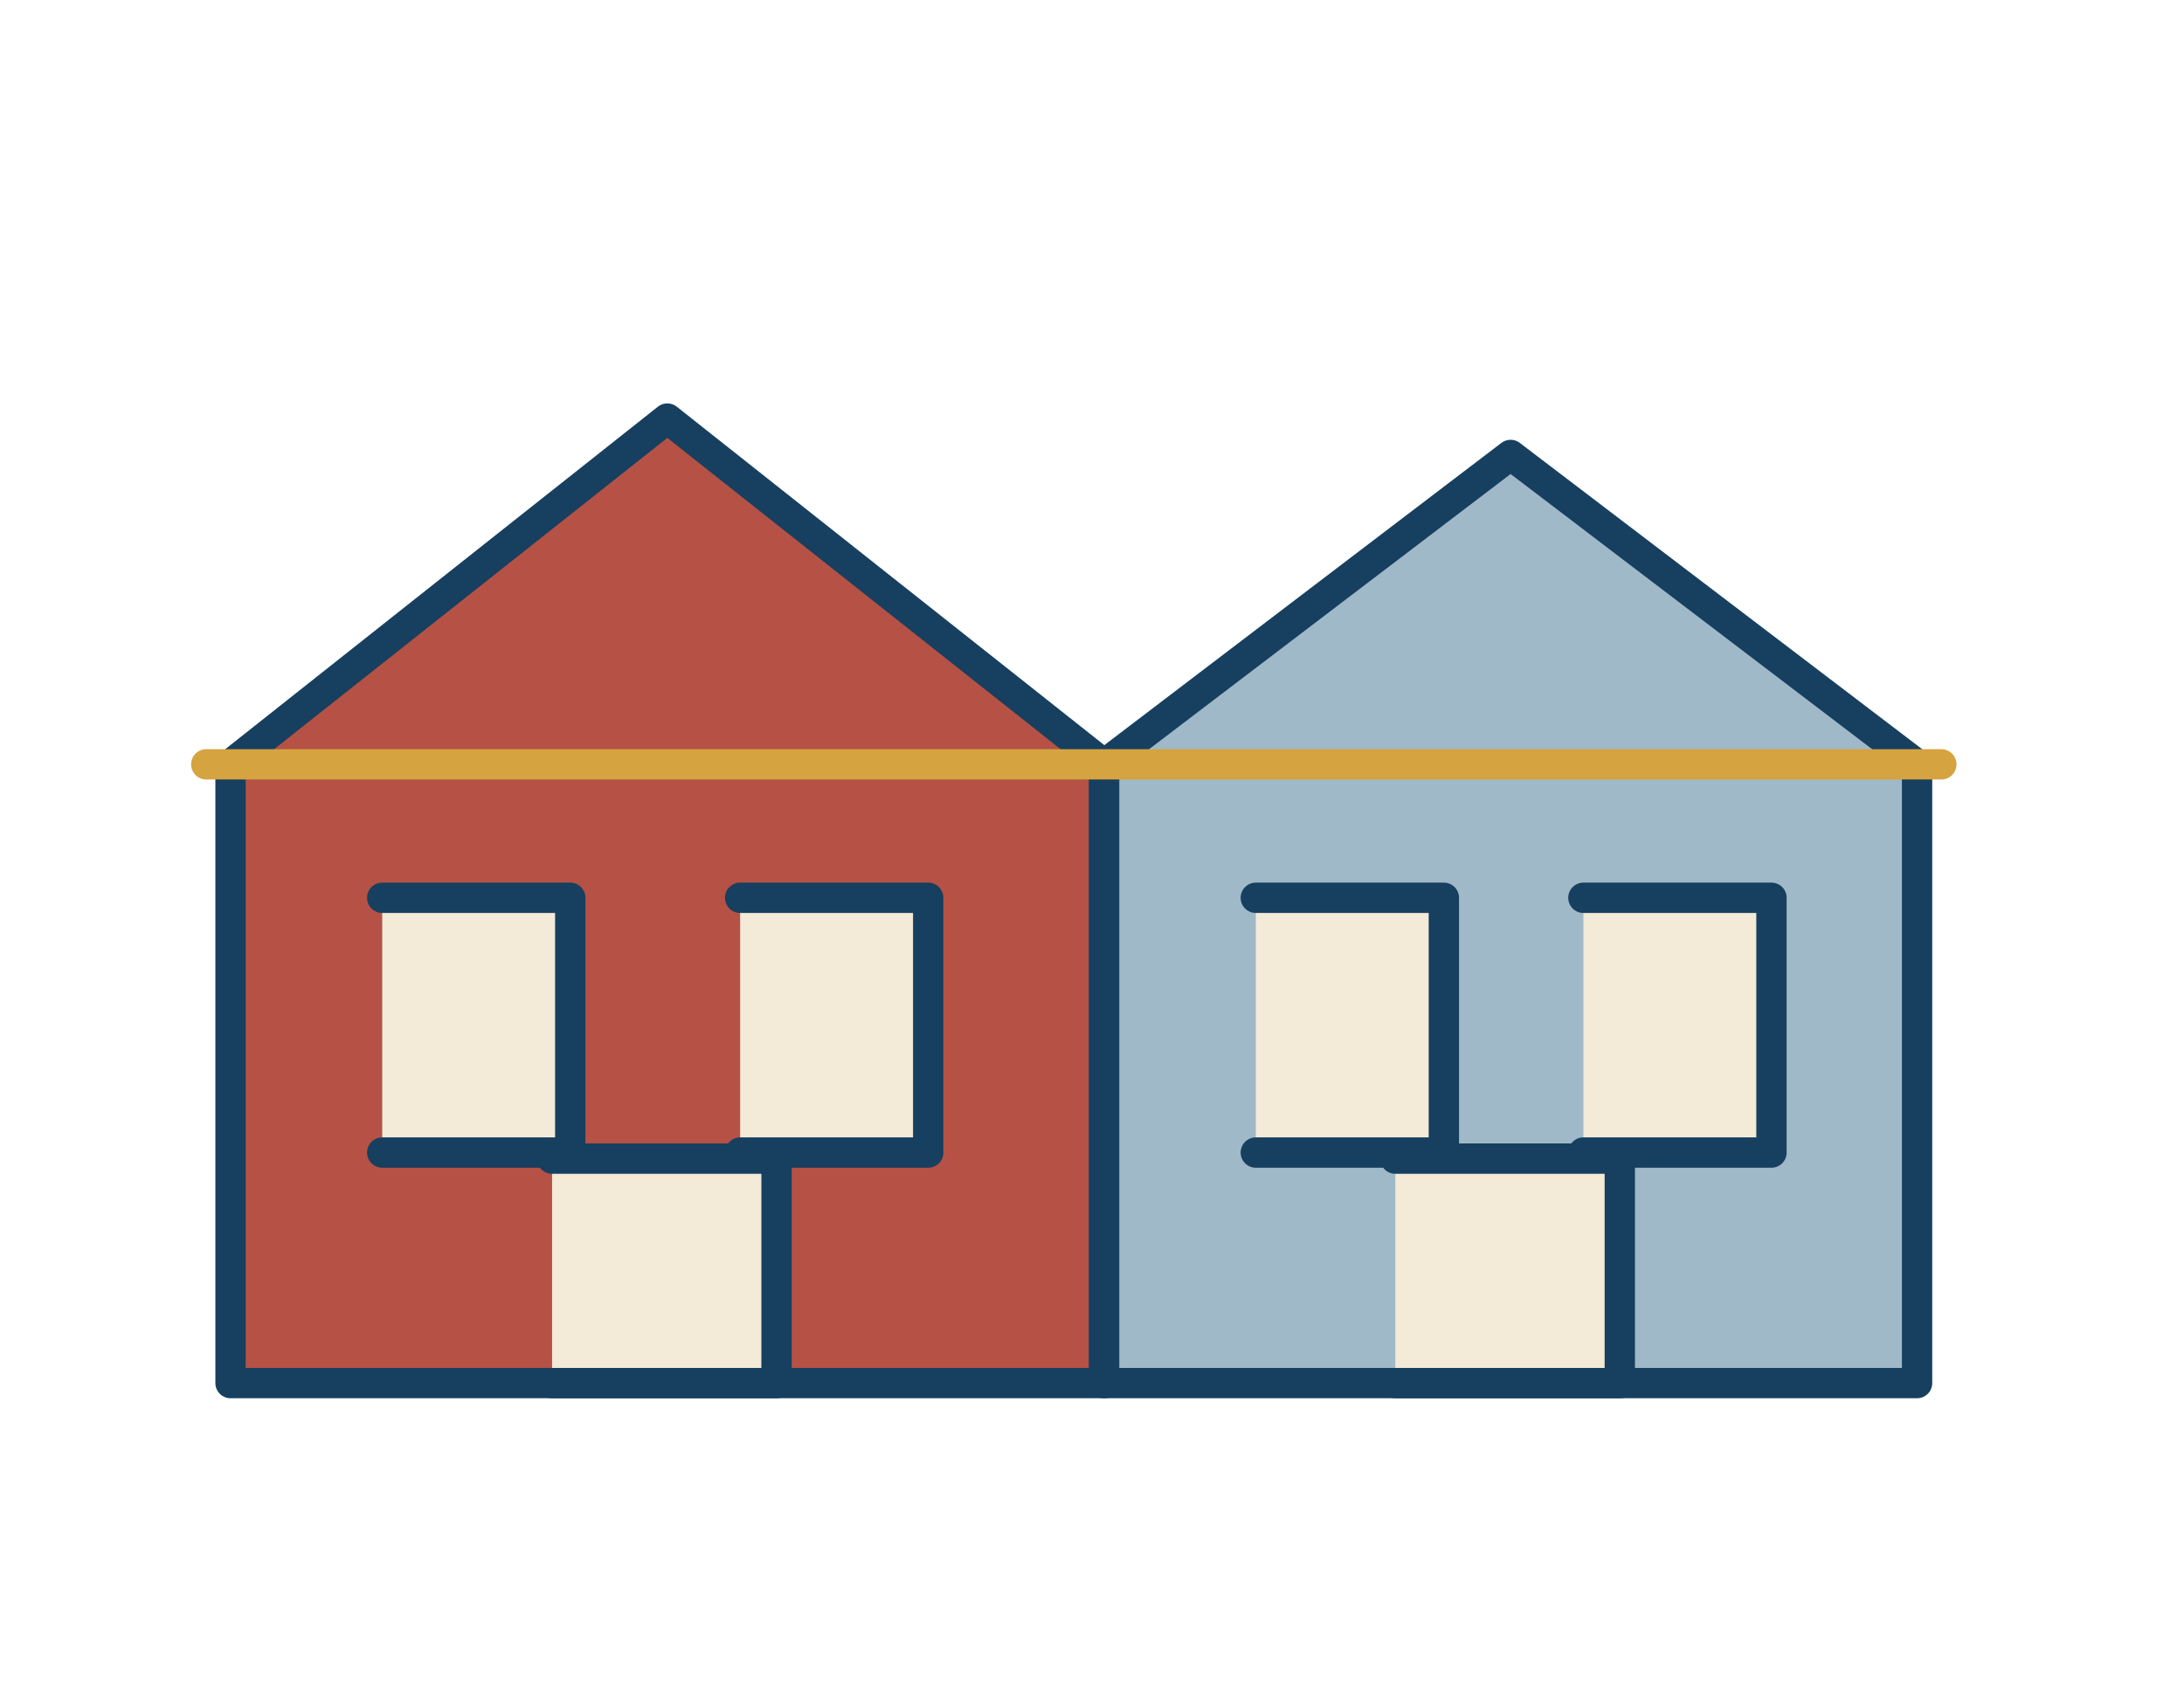
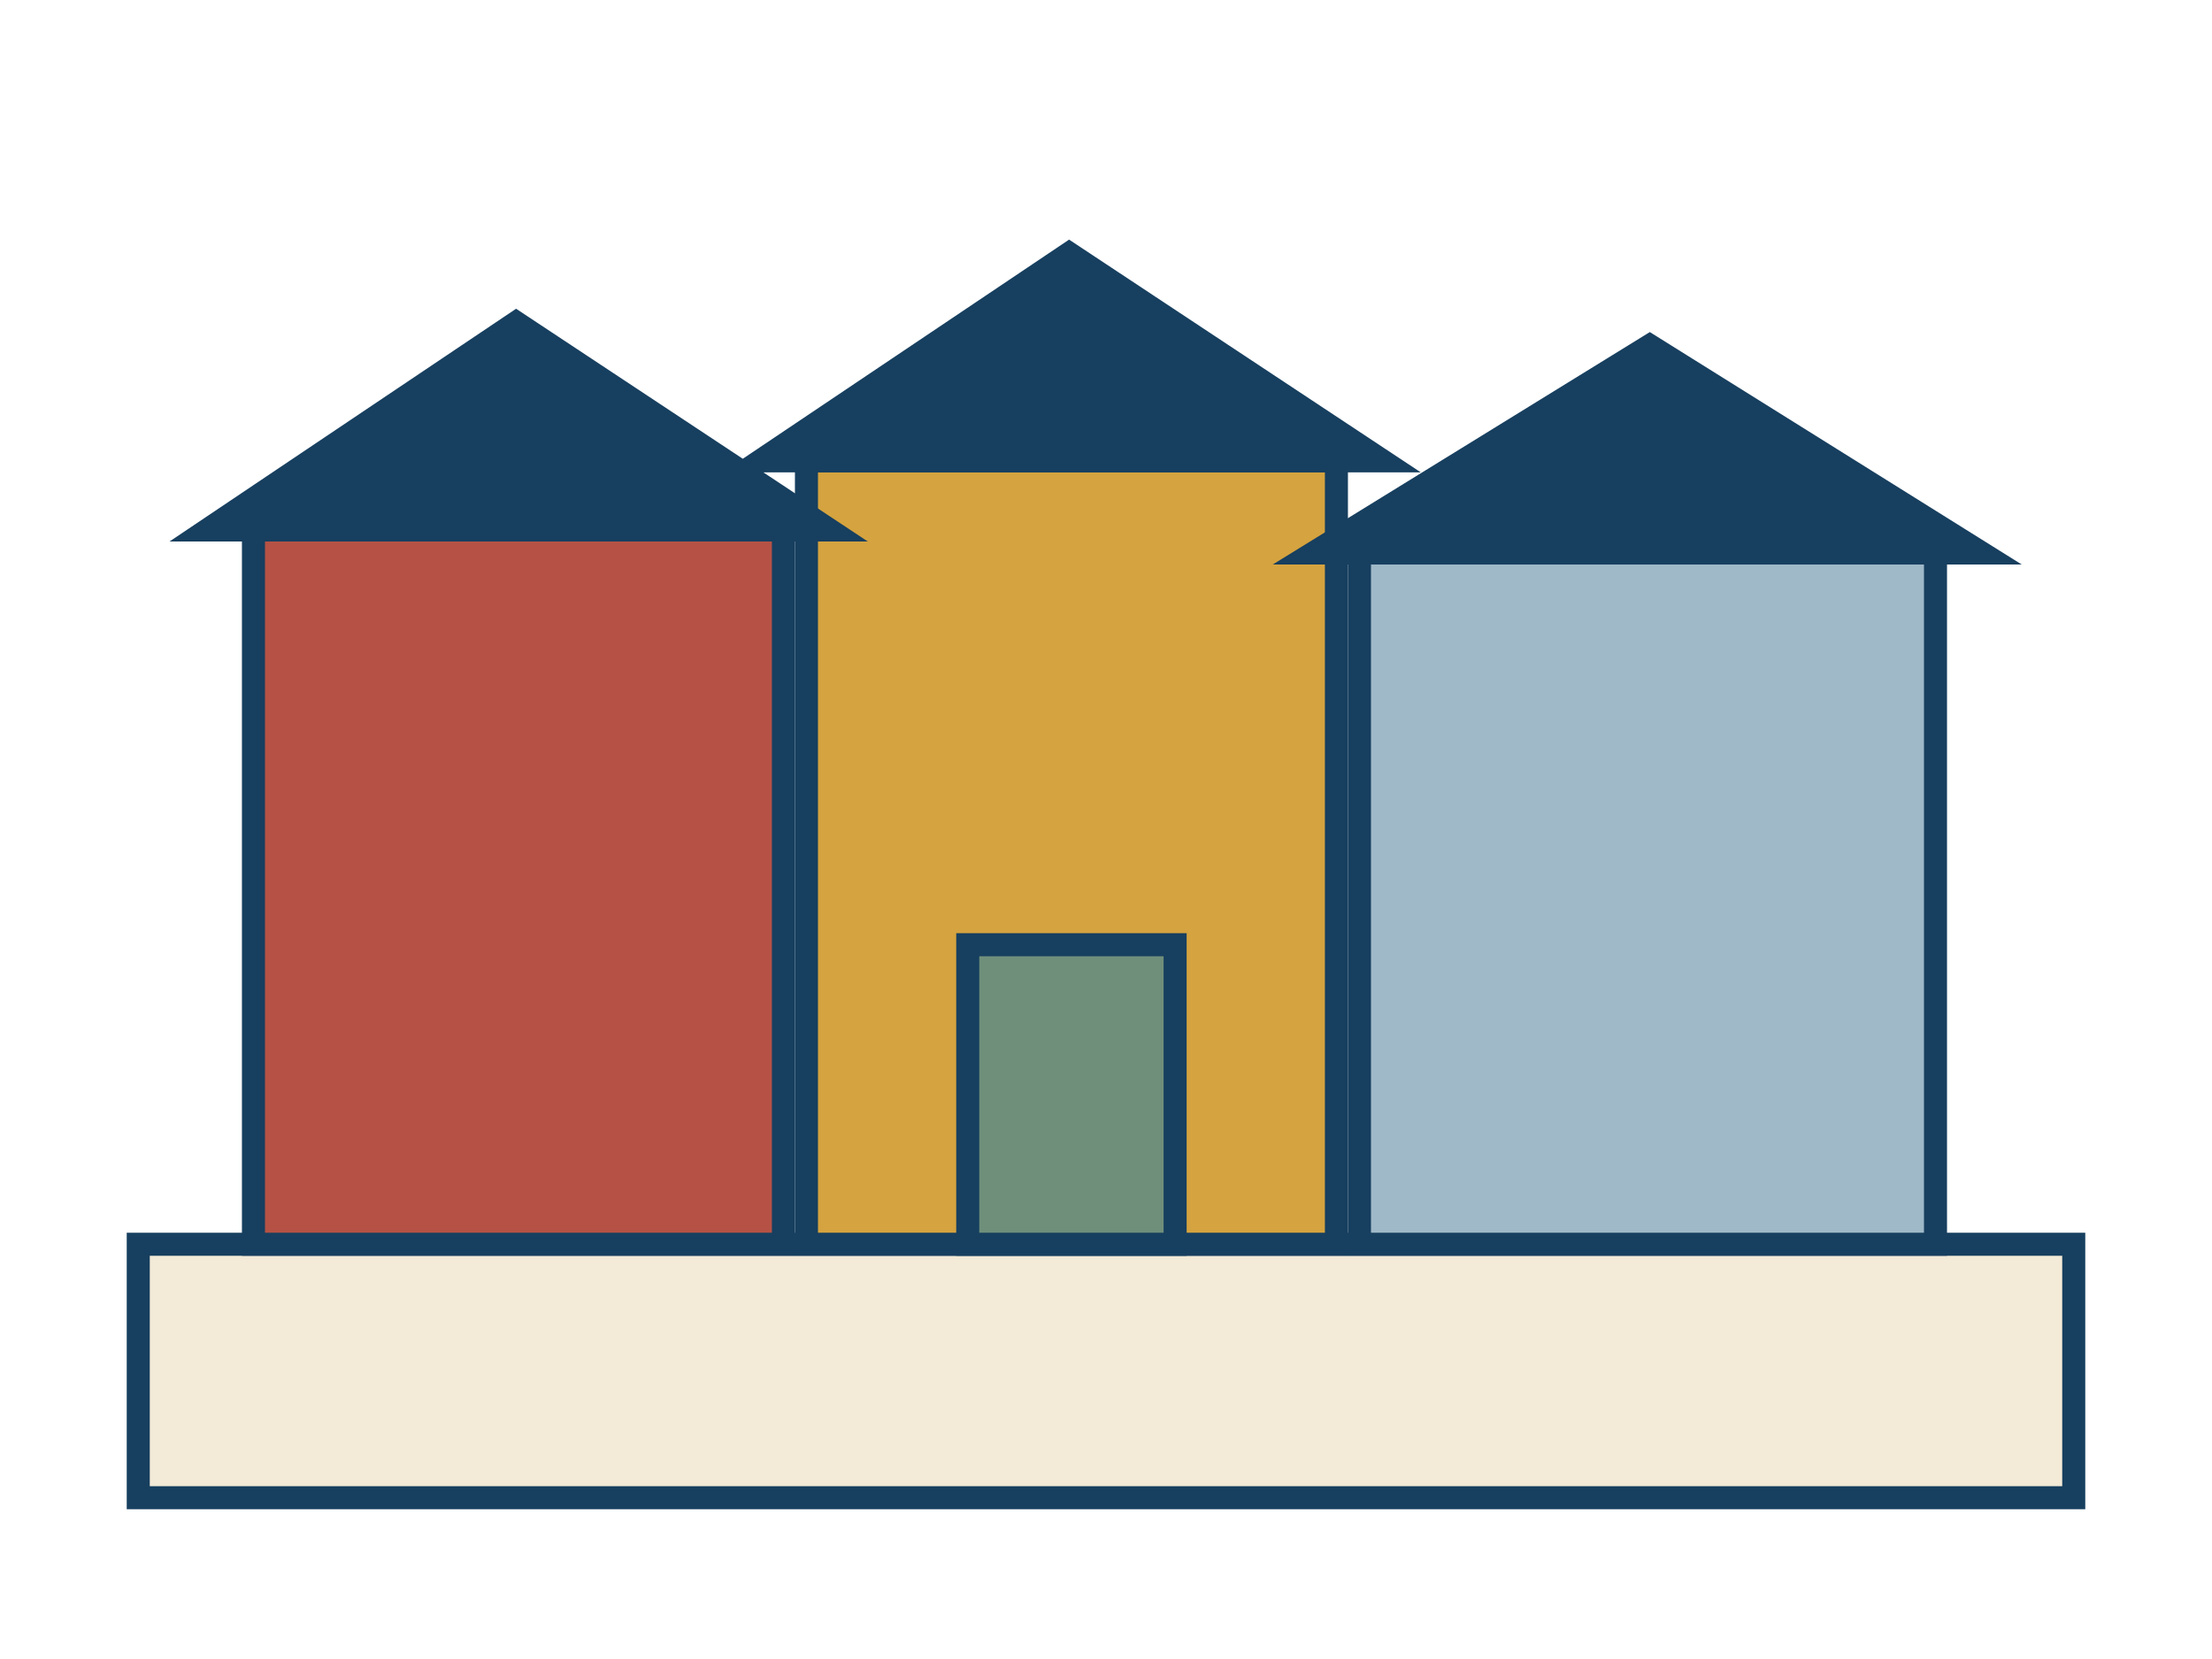
- <svg xmlns="http://www.w3.org/2000/svg" width="360" height="280" viewBox="0 0 360 280">
-   <g stroke="#173f5f" stroke-width="5" stroke-linecap="round" stroke-linejoin="round">
-     <path d="M38 126l72-57 72 57v102H38z" fill="#b55245" />
-     <path d="M63 148h31v42H63M122 148h31v42h-31M91 191h37v37H91" fill="#f3ead7" />
-     <path d="M182 126l67-51 67 51v102H182z" fill="#9fb9c8" />
-     <path d="M207 148h31v42h-31M261 148h31v42h-31M230 191h37v37h-37" fill="#f3ead7" />
-     <path d="M34 126h286" stroke="#d5a33f" />
+ <svg xmlns="http://www.w3.org/2000/svg" viewBox="0 0 480 360">
+   <g stroke="#173f5f" stroke-width="5">
+     <path fill="#f3ead7" d="M30 270h420v55H30z" />
+     <path fill="#b55245" d="M55 115h115v155H55z" />
+     <path fill="#d5a33f" d="M175 100h115v170H175z" />
+     <path fill="#9fb9c8" d="M295 120h125v150H295z" />
+     <path fill="#173f5f" d="M45 115h135L112 70zM165 100h135l-68-45zM285 120h145l-72-45z" />
+     <path fill="#6f8f7b" d="M210 205h45v65h-45z" />
  </g>
</svg>
